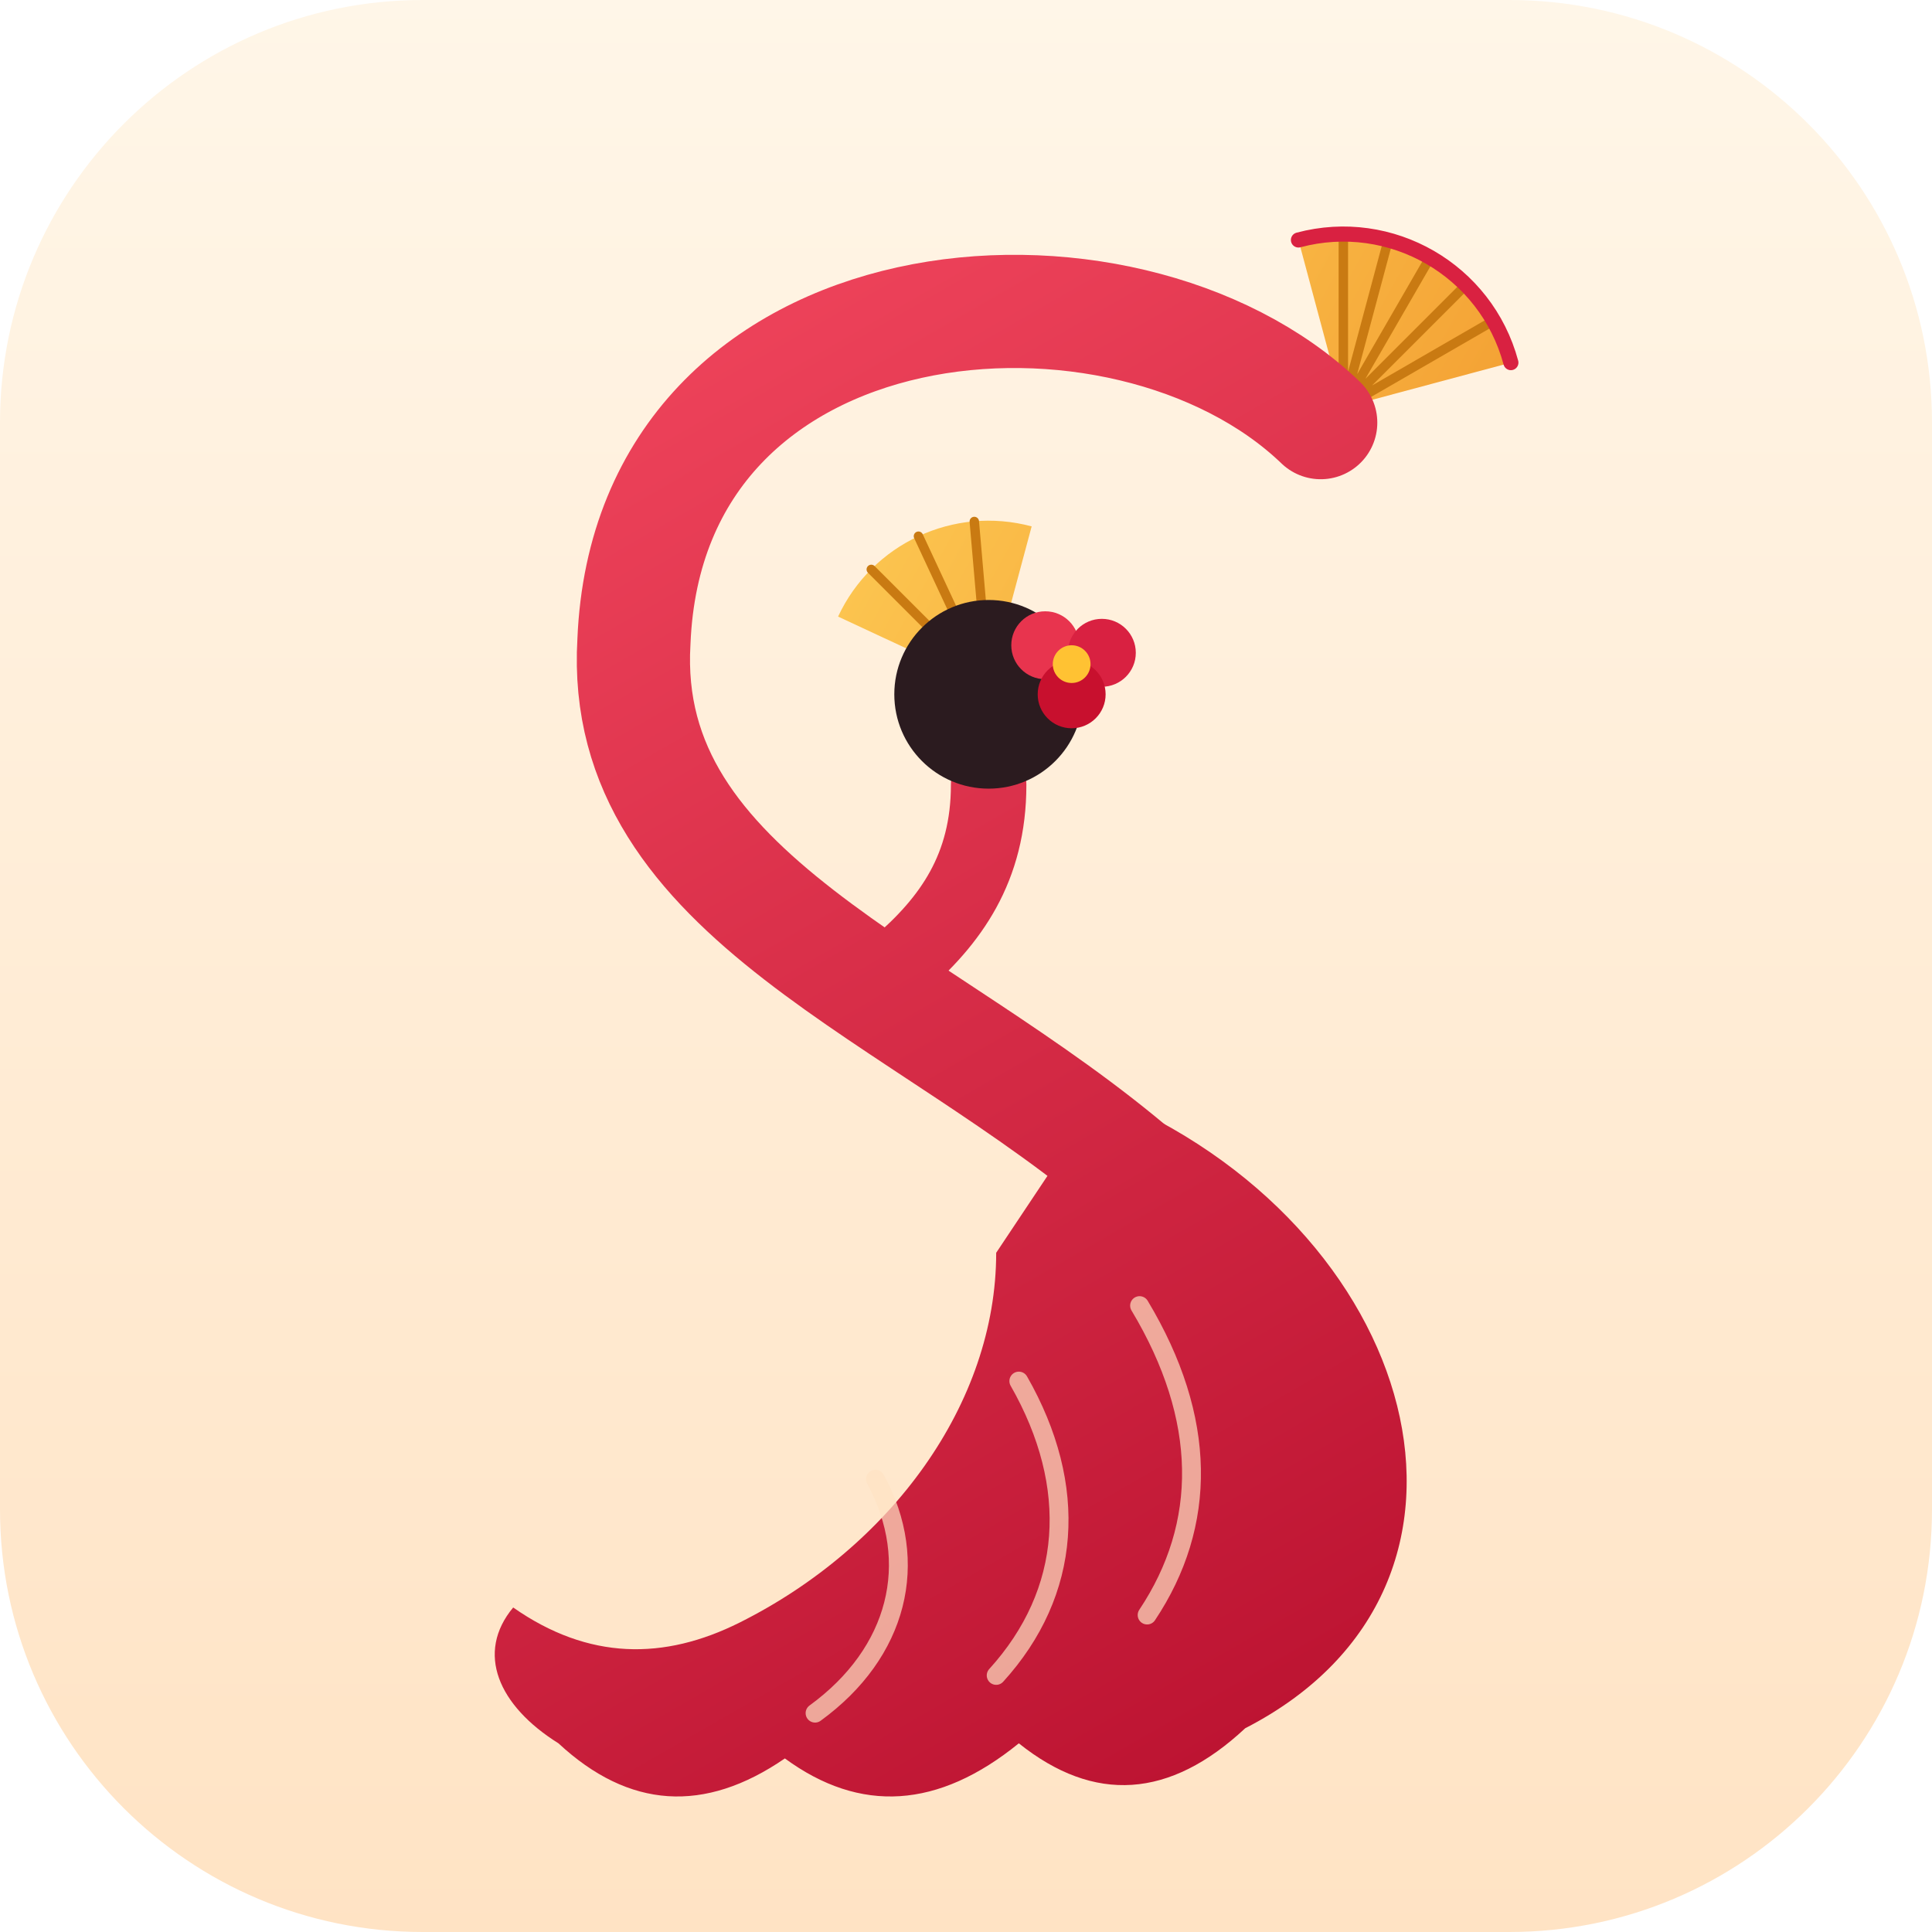
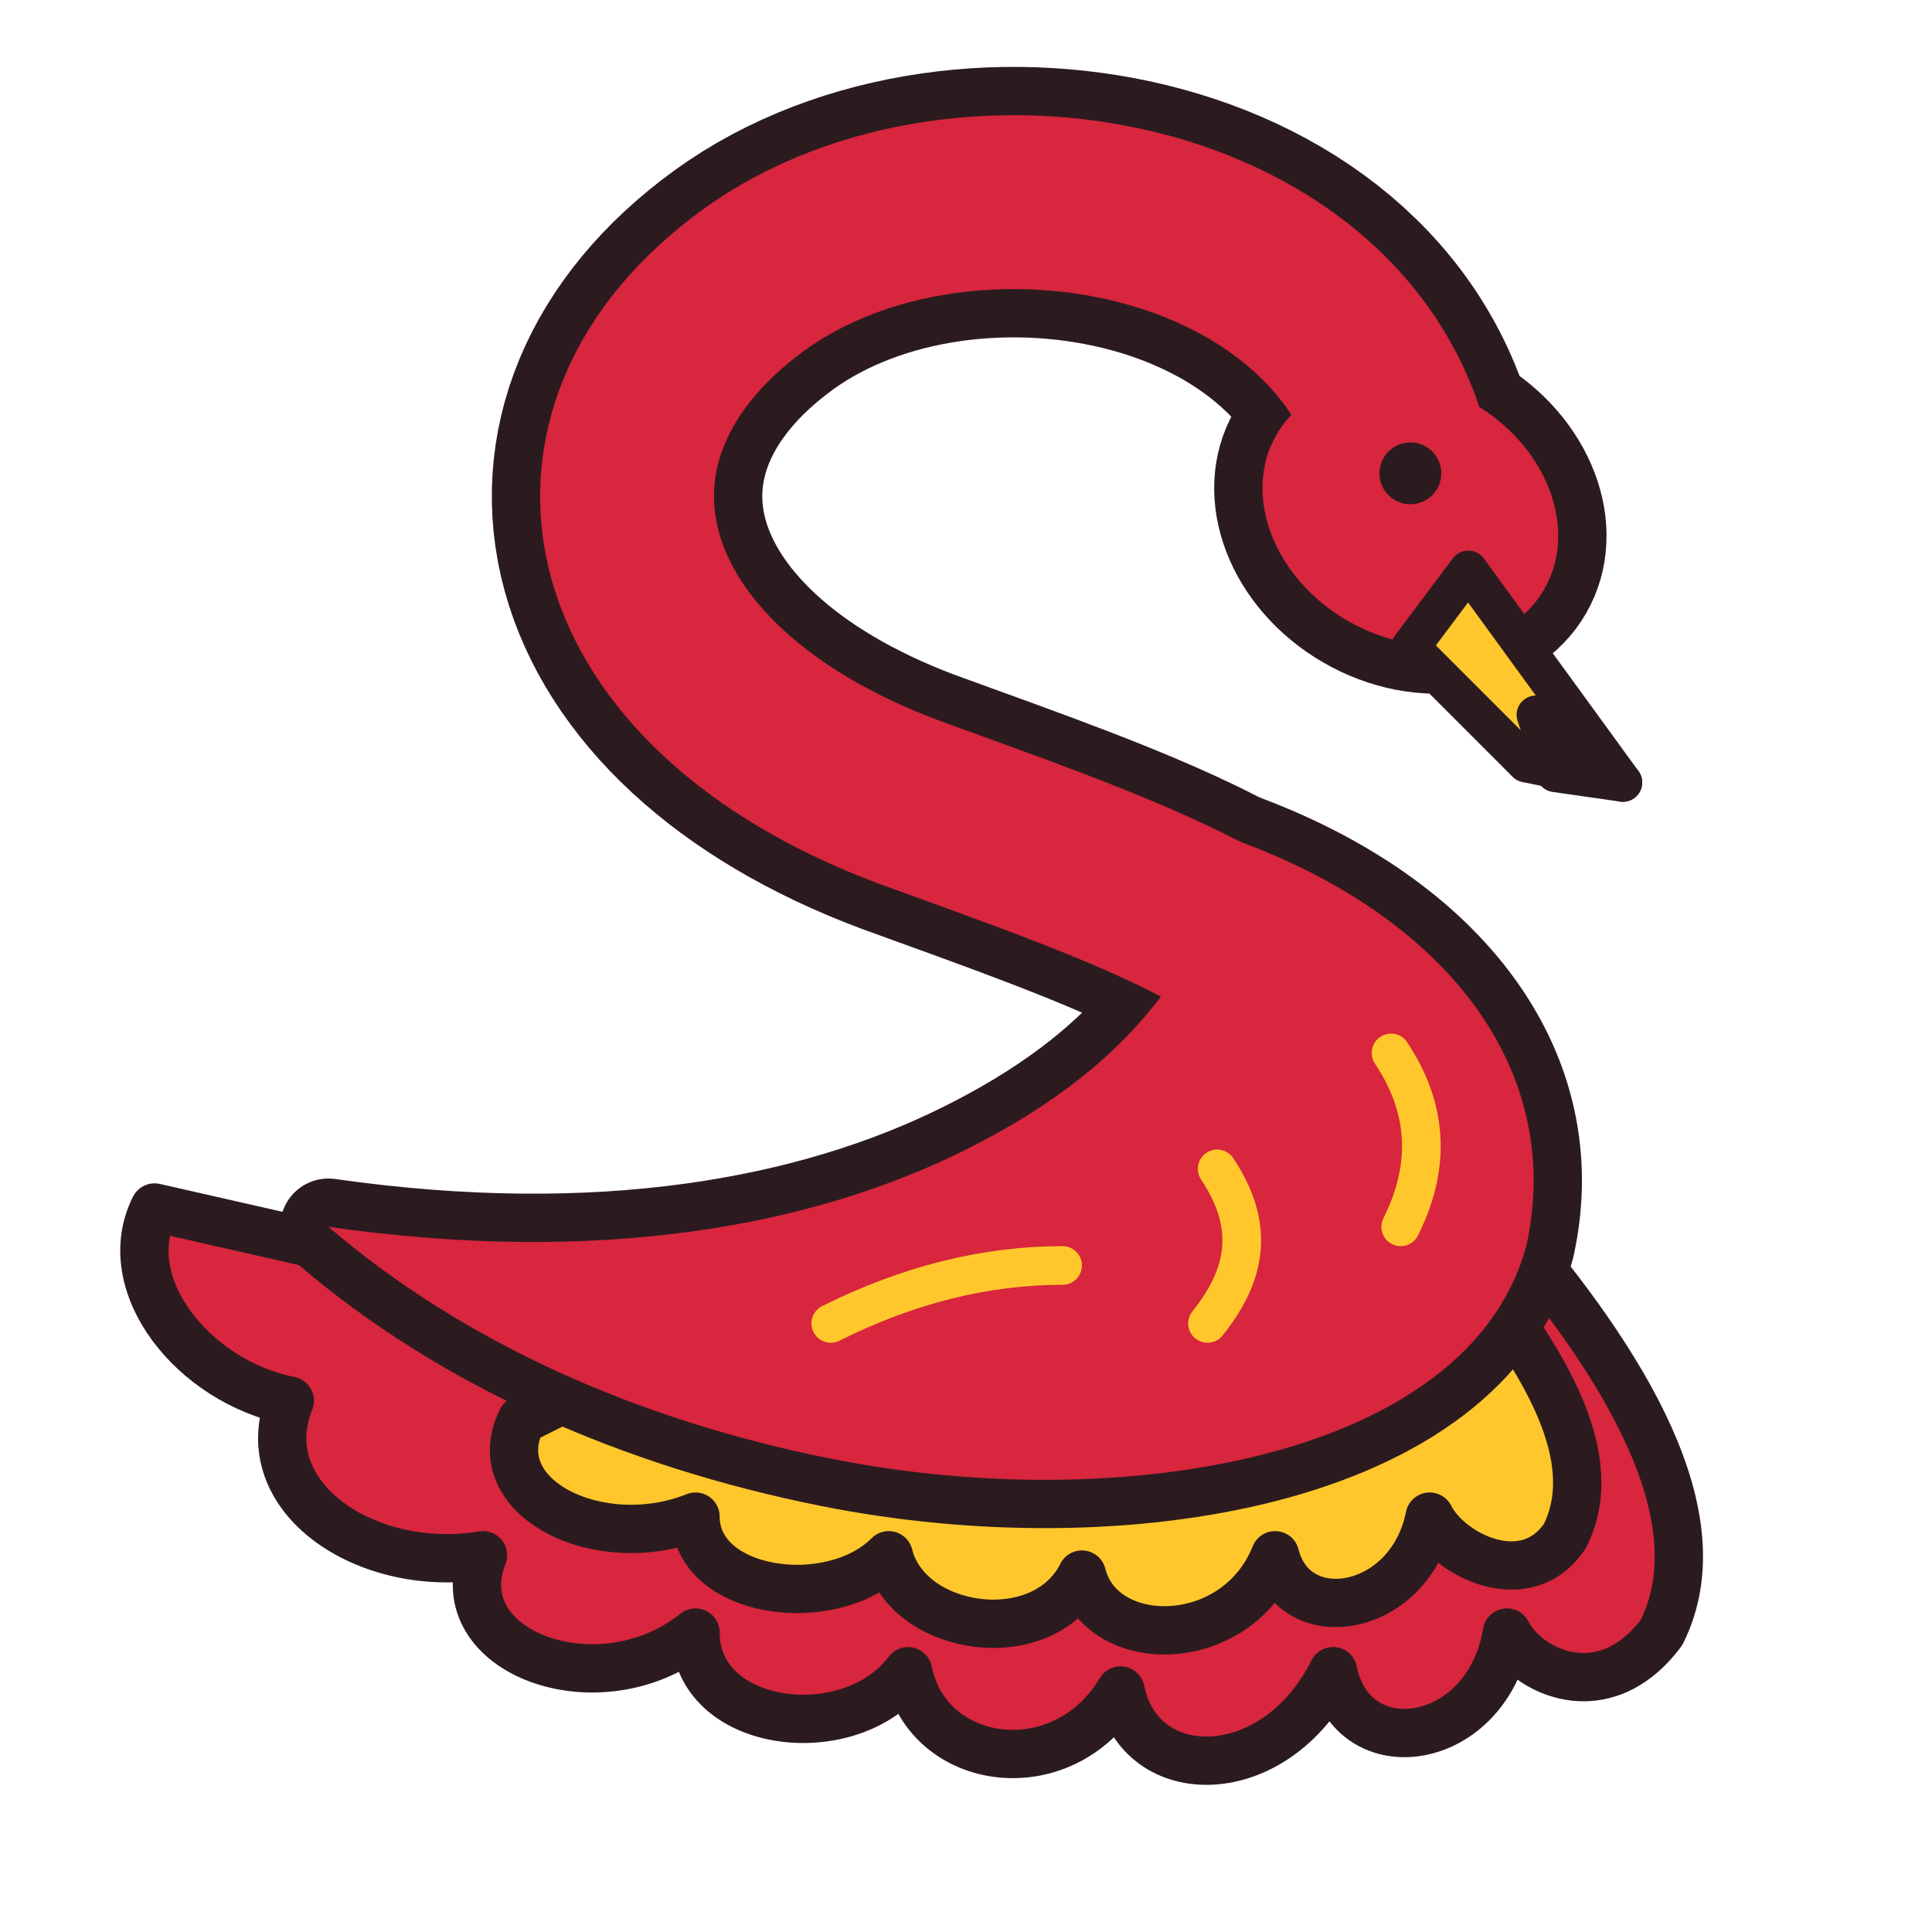
- <svg xmlns="http://www.w3.org/2000/svg" viewBox="0 0 512 512" role="img" aria-label="Spanora flamenco dancer S icon">
+ <svg xmlns="http://www.w3.org/2000/svg" viewBox="0 0 200 200" role="img" aria-label="Spanora">
  <defs>
-     <linearGradient id="bg" x1="0" y1="0" x2="0" y2="1">
-       <stop offset="0" stop-color="#FFF6E8" />
-       <stop offset="1" stop-color="#FFE3C4" />
-     </linearGradient>
-     <linearGradient id="red" gradientUnits="userSpaceOnUse" x1="150" y1="80" x2="380" y2="480">
-       <stop offset="0" stop-color="#F0455C" />
-       <stop offset="1" stop-color="#B80F2E" />
-     </linearGradient>
-     <linearGradient id="gold" gradientUnits="userSpaceOnUse" x1="220" y1="60" x2="400" y2="160">
-       <stop offset="0" stop-color="#FFD25A" />
-       <stop offset="1" stop-color="#F29A2E" />
-     </linearGradient>
+     <path id="neck" d="M146 60 C142 30 100 22 78 38 C56 54 62 80 94 92 C116 100 134 106 140 118" />
+     <path id="body" d="M128 96 C150 104 162 120 158 138 C152 160 116 166 86 160 C66 156 48 148 34 136 C62 140 84 136 100 128 C116 120 124 110 128 96 Z" />
+     <g id="bird">
+       <g transform="translate(0 -9)">
+         <g stroke="#2B1B1F" stroke-width="5" stroke-linejoin="round">
+           <path fill="#D7263D" d="M156 136 C168 150 178 166 172 178 C166 186 158 182 156 178 C154 190 140 192 138 182 C132 194 118 194 116 184 C110 194 96 192 94 182 C88 190 72 188 72 178 C62 186 46 180 50 170 C38 172 26 164 30 154 C20 152 12 142 16 134 L60 144 Z" />
+           <path fill="#FFC72C" d="M152 140 C160 150 166 160 162 168 C158 174 150 170 148 166 C146 176 134 178 132 170 C128 180 114 180 112 172 C108 180 94 178 92 170 C86 176 72 174 72 166 C62 170 50 164 54 156 L70 148 Z" />
+         </g>
+         <use href="#neck" fill="none" stroke="#2B1B1F" stroke-width="28" stroke-linecap="round" />
+         <use href="#body" fill="#2B1B1F" stroke="#2B1B1F" stroke-width="10" stroke-linejoin="round" />
+         <ellipse cx="146" cy="62" rx="16" ry="13" transform="rotate(30 146 62)" fill="#2B1B1F" stroke="#2B1B1F" stroke-width="10" />
+         <use href="#neck" fill="none" stroke="#D7263D" stroke-width="18" stroke-linecap="round" />
+         <use href="#body" fill="#D7263D" />
+         <ellipse cx="146" cy="62" rx="16" ry="13" transform="rotate(30 146 62)" fill="#D7263D" />
+         <path d="M152 68 L168 90 L158 88 L146 76 Z" fill="#FFC72C" stroke="#2B1B1F" stroke-width="4" stroke-linejoin="round" />
+         <path d="M168 90 L161 89 L159 83 Z" fill="#2B1B1F" stroke="#2B1B1F" stroke-width="4" stroke-linejoin="round" />
+         <circle cx="146" cy="58" r="3.2" fill="#2B1B1F" />
+         <g fill="none" stroke="#FFC72C" stroke-width="4" stroke-linecap="round">
+           <path d="M144 118 c4 6 4 12 1 18" />
+           <path d="M126 130 c4 6 3 11 -1 16" />
+           <path d="M86 146 c8 -4 16 -6 24 -6" />
+         </g>
+       </g>
+     </g>
  </defs>
-   <rect width="512" height="512" rx="112" fill="url(#bg)" />
-   <path d="M292 290c84 34 112 130 38 168q-30 28-60 4-32 26-62 4-32 22-60-4c-16-10-22-24-12-36 20 14 40 14 60 4 40-20 68-58 68-98z" fill="url(#red)" />
-   <g fill="none" stroke="#FFE3C4" stroke-opacity=".7" stroke-width="5" stroke-linecap="round">
-     <path d="M302 346c18 30 18 58 2 82" />
-     <path d="M270 366c16 28 14 56-6 78" />
-     <path d="M232 392c12 22 6 46-16 62" />
-   </g>
-   <path d="m356 108-11.9-44.4a46 46 0 0 1 56.3 32.5z" fill="url(#gold)" />
-   <g stroke="#C97A12" stroke-width="2.5" stroke-linecap="round">
-     <path d="M356 108V62m0 46 11.9-44.4m-11.9 44.4 23-39.8m-23 39.8 32.5-32.5m-32.5 32.5 39.8-23" />
-   </g>
-   <path d="M344.1 63.6a46 46 0 0 1 56.3 32.5" fill="none" stroke="#D92141" stroke-width="4" stroke-linecap="round" />
-   <path d="M350 112c-52-50-178-40-182 58-4 68 76 92 134 142" fill="none" stroke="url(#red)" stroke-width="30" stroke-linecap="round" stroke-linejoin="round" />
-   <path d="M262 208c0 22-10 36-24 48" fill="none" stroke="url(#red)" stroke-width="20" stroke-linecap="round" />
-   <path d="m262 182-39.9-18.6a44 44 0 0 1 51.3-23.9z" fill="url(#gold)" />
-   <g stroke="#C97A12" stroke-width="2.5" stroke-linecap="round">
-     <path d="m262 182-31.1-31.1m31.1 31.1-18.6-39.9m18.6 39.9-3.8-43.8" />
-   </g>
-   <circle cx="262" cy="184" r="25" fill="#2B1B1F" />
-   <g transform="translate(284 176)">
-     <circle cx="-7" cy="-5" r="9" fill="#E8344E" />
-     <circle cx="8" cy="-3" r="9" fill="#D92141" />
-     <circle cy="8" r="9" fill="#C8102E" />
-     <circle r="5" fill="#FFC233" />
-   </g>
+   <use href="#bird" />
</svg>
